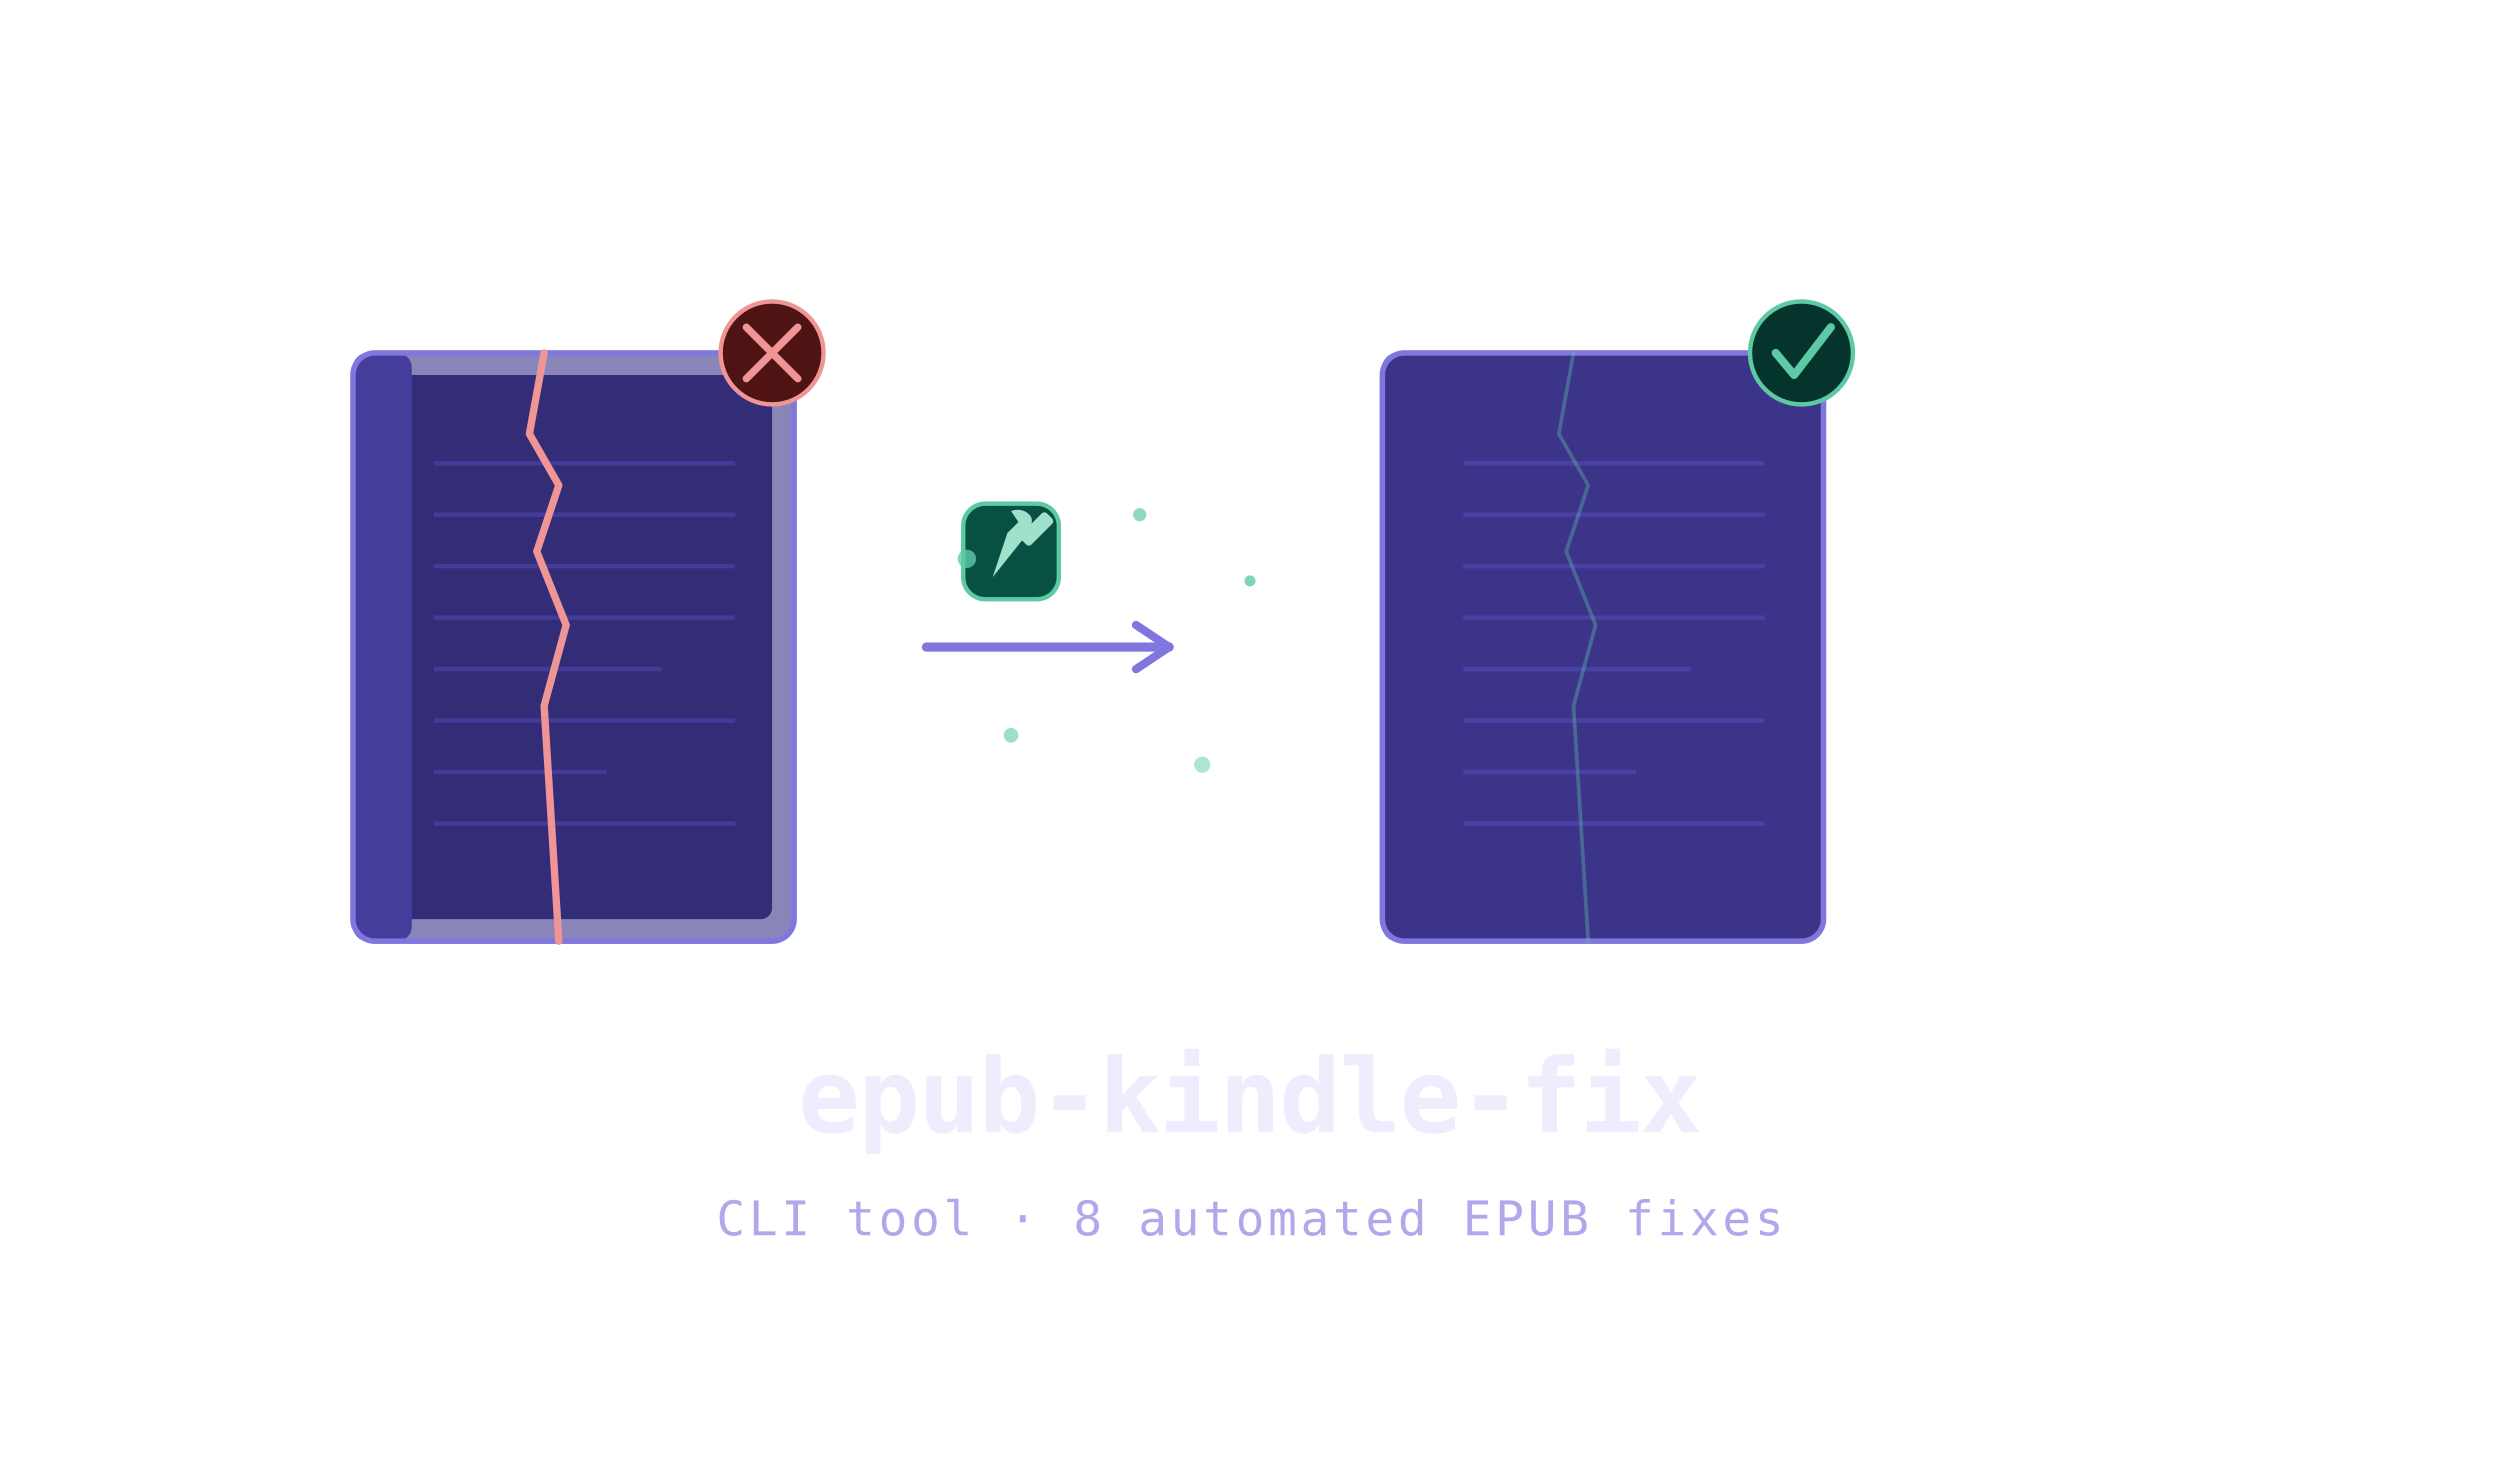
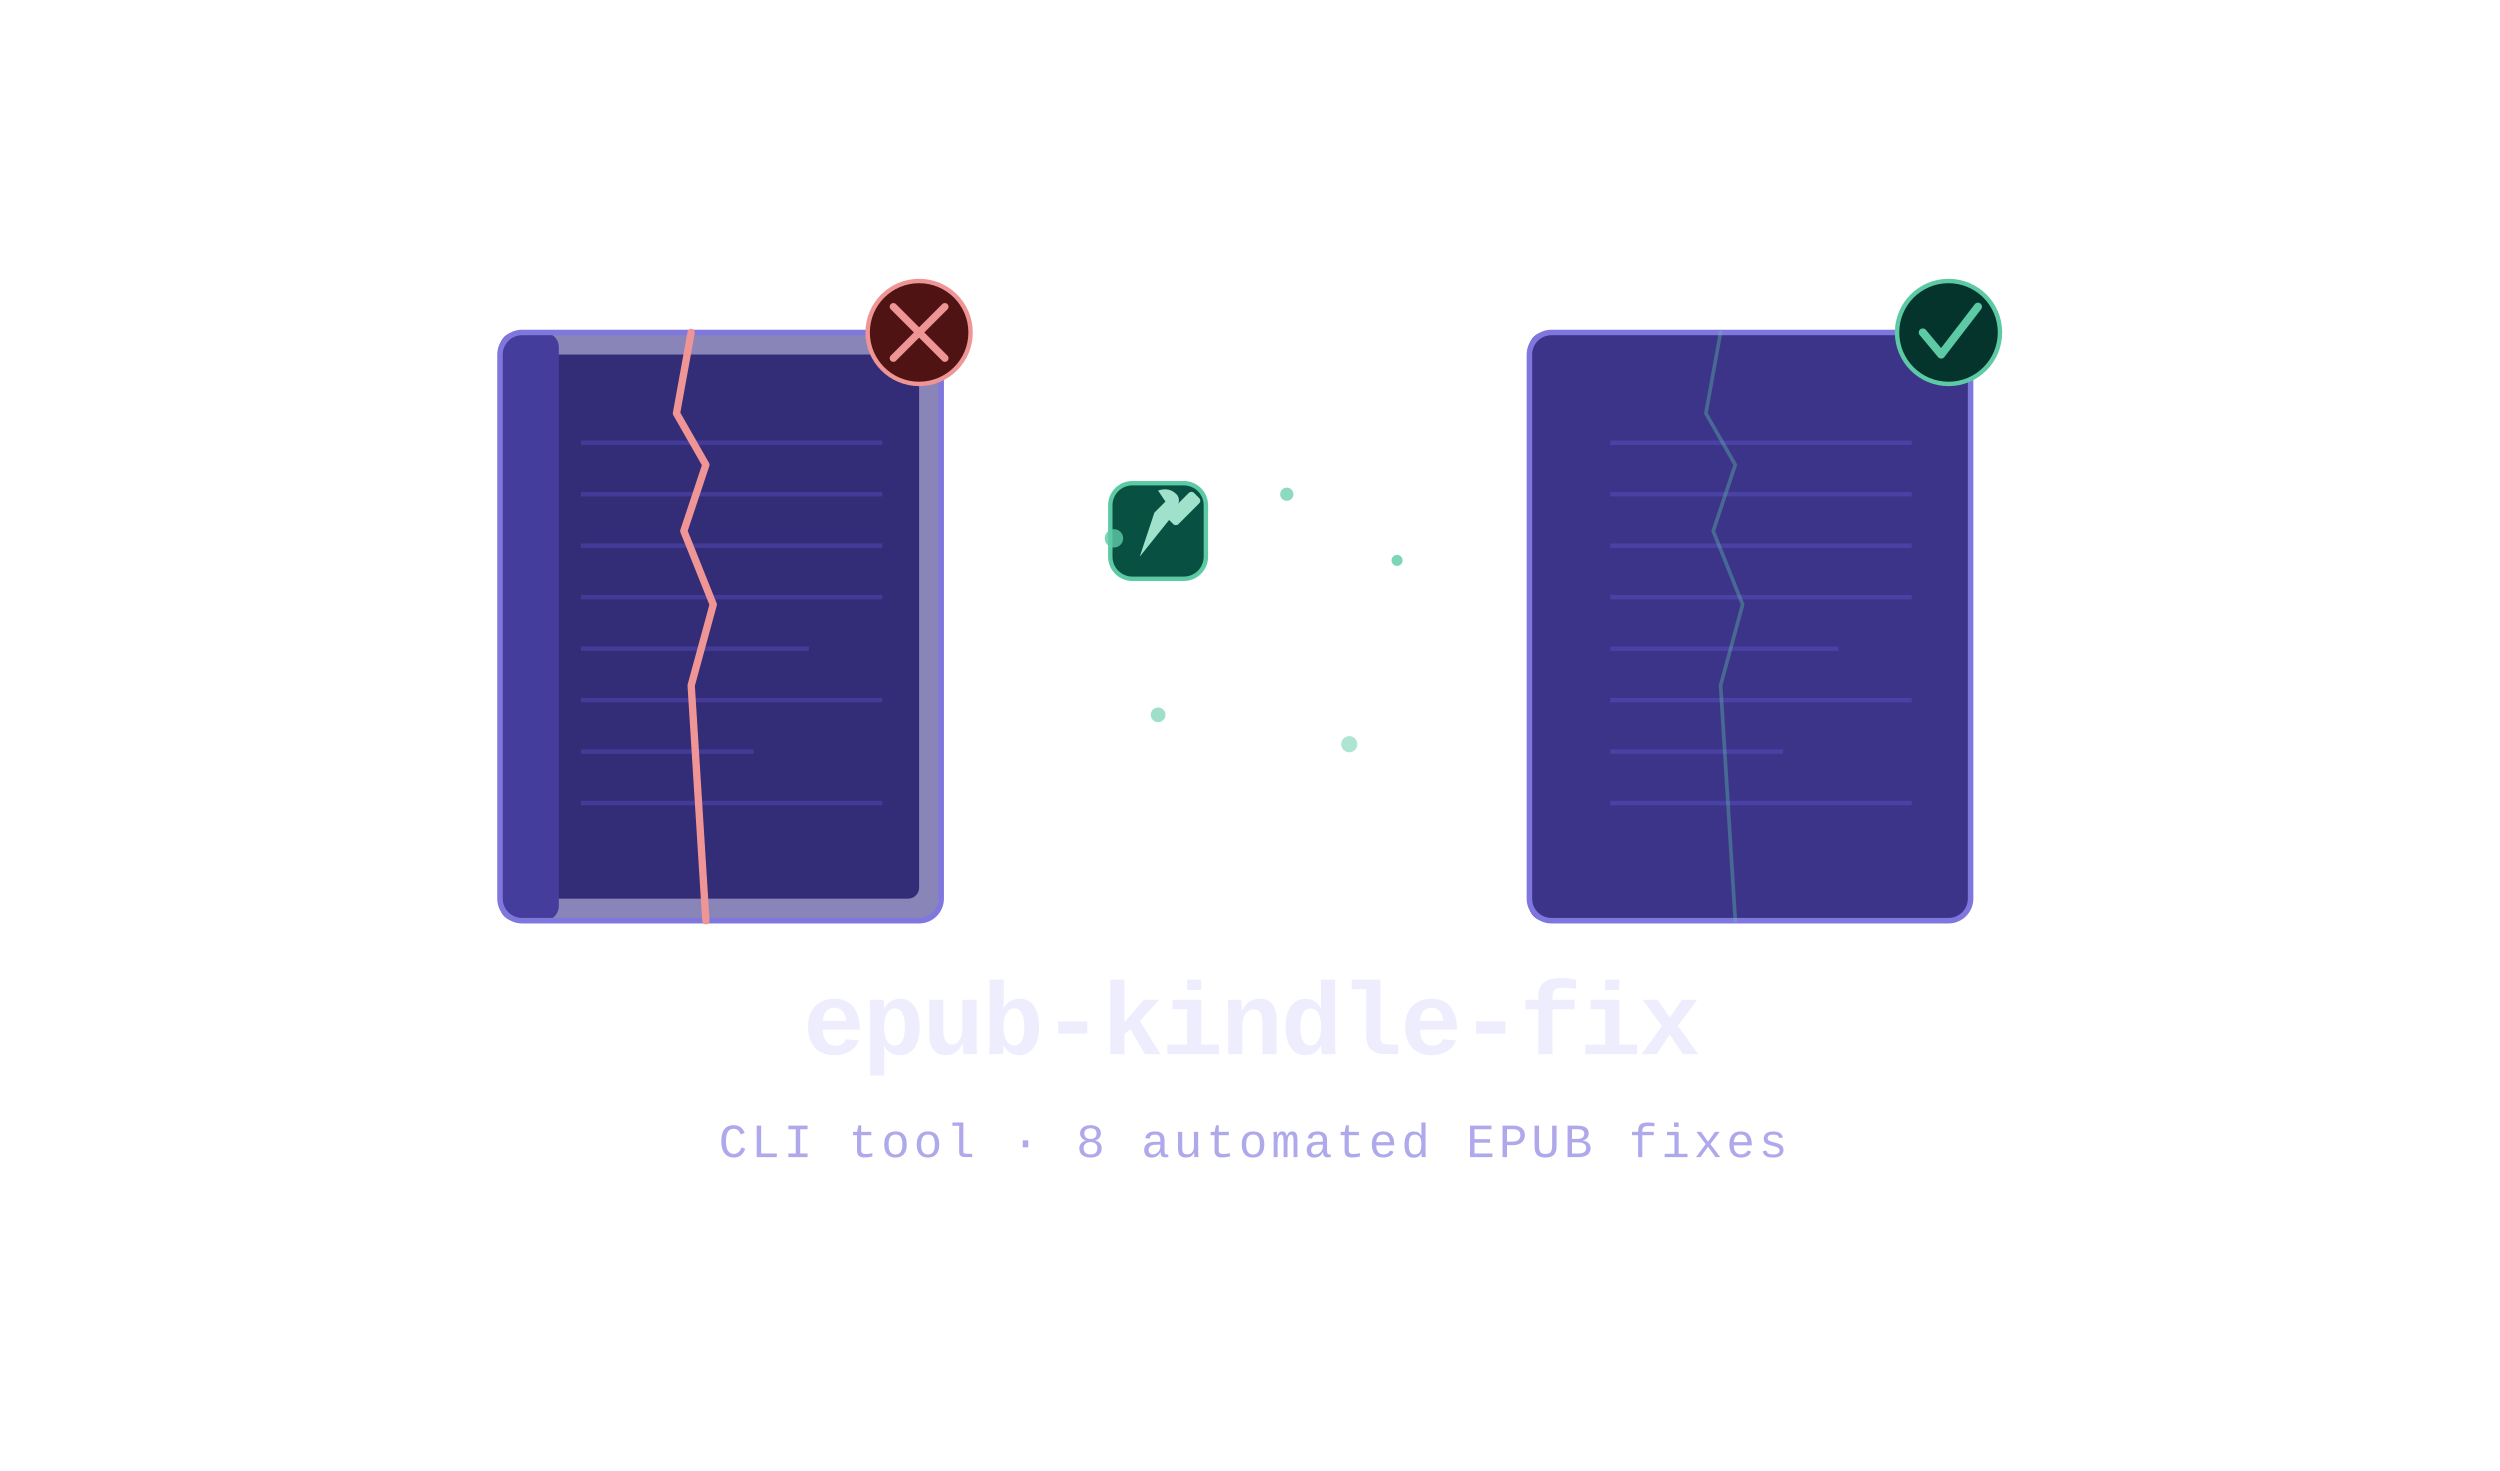
- <svg xmlns="http://www.w3.org/2000/svg" width="1360" height="800" viewBox="0 0 680 400">
+ <svg xmlns="http://www.w3.org/2000/svg" id="Layer_1" version="1.1" viewBox="0 0 1360 800">
  <defs>
-     <marker id="arrow" viewBox="0 0 10 10" refX="8" refY="5" markerWidth="6" markerHeight="6" orient="auto-start-reverse">
-       <path d="M2 1L8 5L2 9" fill="none" stroke="context-stroke" stroke-width="1.5" stroke-linecap="round" stroke-linejoin="round" />
-     </marker>
    <style>
-       .book-cover    { fill: #3C3489; stroke: #7F77DD; }
-       .book-pages    { fill: #26215C; }
-       .book-spine    { fill: #534AB7; }
-       .crack         { stroke: #F09595; }
-       .crack-fixed   { stroke: #5DCAA5; }
-       .checkmark     { stroke: #5DCAA5; }
-       .badge-bg      { fill: #085041; stroke: #5DCAA5; }
-       .badge-text    { fill: #9FE1CB; }
-       .arrow-ok      { stroke: #7F77DD; }
-       .label-main    { fill: #EEEDFE; }
-       .label-sub     { fill: #AFA9EC; }
-       .particle      { fill: #5DCAA5; }
-       .scan-line     { stroke: #534AB7; }
+       .st0 {
+         stroke-width: 4.4px;
+       }
+ 
+       .st0, .st1, .st2, .st3, .st4, .st5, .st6 {
+         fill: none;
+       }
+ 
+       .st0, .st7, .st8, .st5 {
+         stroke: #5dcaa5;
+       }
+ 
+       .st0, .st4, .st5 {
+         stroke-linejoin: round;
+       }
+ 
+       .st0, .st4, .st5, .st6 {
+         stroke-linecap: round;
+       }
+ 
+       .st1, .st9, .st7, .st3, .st8, .st10, .st11, .st6 {
+         stroke-miterlimit: 8;
+       }
+ 
+       .st1, .st7, .st3, .st8, .st10 {
+         stroke-width: 2.4px;
+       }
+ 
+       .st1, .st12, .st13, .st14, .st3, .st5, .st15, .st16, .st17 {
+         isolation: isolate;
+       }
+ 
+       .st1, .st3 {
+         stroke: #534ab7;
+       }
+ 
+       .st1, .st17 {
+         opacity: .5;
+       }
+ 
+       .st9 {
+         fill-opacity: .6;
+       }
+ 
+       .st9, .st11 {
+         fill: #3c3489;
+         stroke: #7f77dd;
+         stroke-width: 3px;
+       }
+ 
+       .st7 {
+         fill: #04342c;
+       }
+ 
+       .st18 {
+         fill: #534ab7;
+       }
+ 
+       .st19 {
+         fill: #9fe1cb;
+       }
+ 
+       .st12, .st13, .st14, .st17 {
+         fill: #5dcaa5;
+       }
+ 
+       .st12, .st3 {
+         opacity: .6;
+       }
+ 
+       .st13 {
+         opacity: .7;
+       }
+ 
+       .st14 {
+         opacity: .8;
+       }
+ 
+       .st8 {
+         fill: #085041;
+       }
+ 
+       .st4, .st10, .st6 {
+         stroke: #f09595;
+       }
+ 
+       .st4, .st6 {
+         stroke-width: 4px;
+       }
+ 
+       .st5 {
+         opacity: .35;
+         stroke-width: 2px;
+       }
+ 
+       .st15 {
+         fill: #eeedfe;
+         font-family: CourierNewPS-BoldMT, 'Courier New';
+         font-size: 56px;
+         font-weight: 700;
+         letter-spacing: -.02em;
+       }
+ 
+       .st16 {
+         fill: #afa9ec;
+         font-family: CourierNewPSMT, 'Courier New';
+         font-size: 26px;
+         letter-spacing: .08em;
+       }
+ 
+       .st10 {
+         fill: #501313;
+       }
+ 
+       .st20 {
+         fill: #26215c;
+       }
    </style>
  </defs>
-   <rect x="102" y="102" width="108" height="148" rx="3" class="book-pages" />
-   <rect x="96" y="96" width="16" height="160" rx="4" class="book-spine" />
-   <rect x="96" y="96" width="120" height="160" rx="6" class="book-cover" stroke-width="1.5" fill-opacity="0.6" />
-   <line x1="118" y1="126" x2="200" y2="126" stroke-width="1.2" class="scan-line" opacity="0.5" />
-   <line x1="118" y1="140" x2="200" y2="140" stroke-width="1.2" class="scan-line" opacity="0.5" />
-   <line x1="118" y1="154" x2="200" y2="154" stroke-width="1.2" class="scan-line" opacity="0.5" />
-   <line x1="118" y1="168" x2="200" y2="168" stroke-width="1.2" class="scan-line" opacity="0.5" />
-   <line x1="118" y1="182" x2="180" y2="182" stroke-width="1.2" class="scan-line" opacity="0.5" />
-   <line x1="118" y1="196" x2="200" y2="196" stroke-width="1.2" class="scan-line" opacity="0.5" />
-   <line x1="118" y1="210" x2="165" y2="210" stroke-width="1.2" class="scan-line" opacity="0.5" />
-   <line x1="118" y1="224" x2="200" y2="224" stroke-width="1.2" class="scan-line" opacity="0.5" />
-   <path d="M148 96 L144 118 L152 132 L146 150 L154 170 L148 192 L152 256" class="crack" stroke-width="2" fill="none" stroke-linecap="round" stroke-linejoin="round" />
-   <circle cx="210" cy="96" r="14" fill="#501313" stroke="#F09595" stroke-width="1.2" />
-   <line x1="203" y1="89" x2="217" y2="103" stroke="#F09595" stroke-width="2" stroke-linecap="round" />
-   <line x1="217" y1="89" x2="203" y2="103" stroke="#F09595" stroke-width="2" stroke-linecap="round" />
-   <path d="M252 176 Q310 176 318 176" class="arrow-ok" stroke-width="2.5" fill="none" stroke-linecap="round" marker-end="url(#arrow)" />
-   <g transform="translate(275,150)">
-     <rect x="-13" y="-13" width="26" height="26" rx="6" class="badge-bg" stroke-width="1.2" />
-     <path d="M-5 7 L3 -3 Q7 -8 5 -10 Q3 -12 0 -11 L2 -8 L-1 -5 Z" class="badge-text" stroke="none" />
-     <rect x="2" y="-4" width="10" height="4" rx="1" transform="rotate(-45 2 -4)" class="badge-text" stroke="none" />
+   <path class="st2" d="" />
+   <path class="st2" d="M1272,1456" marker-end="url(#arrow)" />
+   <g>
+     <g>
+       <rect class="st20" x="284" y="192.86" width="216" height="296" rx="6" ry="6" />
+       <rect class="st18" x="272" y="180.86" width="32" height="320" rx="8" ry="8" />
+       <rect class="st9" x="272" y="180.86" width="240" height="320" rx="12" ry="12" />
+       <line class="st1" x1="316" y1="240.86" x2="480" y2="240.86" />
+       <line class="st1" x1="316" y1="268.86" x2="480" y2="268.86" />
+       <line class="st1" x1="316" y1="296.86" x2="480" y2="296.86" />
+       <line class="st1" x1="316" y1="324.86" x2="480" y2="324.86" />
+       <line class="st1" x1="316" y1="352.86" x2="440" y2="352.86" />
+       <line class="st1" x1="316" y1="380.86" x2="480" y2="380.86" />
+       <line class="st1" x1="316" y1="408.86" x2="410" y2="408.86" />
+       <line class="st1" x1="316" y1="436.86" x2="480" y2="436.86" />
+       <path class="st4" d="M376,180.86l-8,44,16,28-12,36,16,40-12,44,8,128" />
+       <circle class="st10" cx="500" cy="180.86" r="28" />
+       <line class="st6" x1="486" y1="166.86" x2="514" y2="194.86" />
+       <line class="st6" x1="514" y1="166.86" x2="486" y2="194.86" />
+       <path class="st2" d="M698,328.86l18,12-18,12" />
+       <g>
+         <rect class="st8" x="604" y="262.86" width="52" height="52" rx="12" ry="12" />
+         <path class="st19" d="M620,302.86l16-20c5.33-6.67,6.67-11.33,4-14-2.67-2.67-6-3.33-10-2l4,6-6,6-8,24Z" />
+         <rect class="st19" x="633.9" y="272.62" width="20" height="8" rx="2" ry="2" transform="translate(-7.01 536.33) rotate(-45)" />
+       </g>
+       <rect class="st20" x="844" y="192.86" width="216" height="296" rx="6" ry="6" />
+       <rect class="st18" x="832" y="180.86" width="32" height="320" rx="8" ry="8" />
+       <rect class="st11" x="832" y="180.86" width="240" height="320" rx="12" ry="12" />
+       <line class="st3" x1="876" y1="240.86" x2="1040" y2="240.86" />
+       <line class="st3" x1="876" y1="268.86" x2="1040" y2="268.86" />
+       <line class="st3" x1="876" y1="296.86" x2="1040" y2="296.86" />
+       <line class="st3" x1="876" y1="324.86" x2="1040" y2="324.86" />
+       <line class="st3" x1="876" y1="352.86" x2="1000" y2="352.86" />
+       <line class="st3" x1="876" y1="380.86" x2="1040" y2="380.86" />
+       <line class="st3" x1="876" y1="408.86" x2="970" y2="408.86" />
+       <line class="st3" x1="876" y1="436.86" x2="1040" y2="436.86" />
+       <path class="st5" d="M936,180.86l-8,44,16,28-12,36,16,40-12,44,8,128" />
+       <circle class="st7" cx="1060" cy="180.86" r="28" />
+       <path class="st0" d="M1046,180.86l10,12,20-26" />
+       <circle class="st14" cx="606" cy="292.86" r="5" />
+       <circle class="st12" cx="630" cy="388.86" r="4" />
+       <circle class="st13" cx="700" cy="268.86" r="3.6" />
+       <circle class="st17" cx="734" cy="404.86" r="4.4" />
+       <circle class="st14" cx="760" cy="304.86" r="3" />
+     </g>
+     <g>
+       <text class="st15" transform="translate(436.84 573.47)">
+         <tspan x="0" y="0">epub-kindle-fix</tspan>
+       </text>
+       <text class="st16" transform="translate(390.94 629.47)">
+         <tspan x="0" y="0">CLI tool · 8 automated EPUB fixes</tspan>
+       </text>
+     </g>
  </g>
-   <rect x="382" y="102" width="108" height="148" rx="3" class="book-pages" />
-   <rect x="376" y="96" width="16" height="160" rx="4" class="book-spine" />
-   <rect x="376" y="96" width="120" height="160" rx="6" class="book-cover" stroke-width="1.5" />
-   <line x1="398" y1="126" x2="480" y2="126" stroke-width="1.2" class="scan-line" opacity="0.6" />
-   <line x1="398" y1="140" x2="480" y2="140" stroke-width="1.2" class="scan-line" opacity="0.6" />
-   <line x1="398" y1="154" x2="480" y2="154" stroke-width="1.2" class="scan-line" opacity="0.6" />
-   <line x1="398" y1="168" x2="480" y2="168" stroke-width="1.2" class="scan-line" opacity="0.6" />
-   <line x1="398" y1="182" x2="460" y2="182" stroke-width="1.2" class="scan-line" opacity="0.6" />
-   <line x1="398" y1="196" x2="480" y2="196" stroke-width="1.2" class="scan-line" opacity="0.6" />
-   <line x1="398" y1="210" x2="445" y2="210" stroke-width="1.2" class="scan-line" opacity="0.6" />
-   <line x1="398" y1="224" x2="480" y2="224" stroke-width="1.2" class="scan-line" opacity="0.6" />
-   <path d="M428 96 L424 118 L432 132 L426 150 L434 170 L428 192 L432 256" class="crack-fixed" stroke-width="1" fill="none" stroke-linecap="round" stroke-linejoin="round" opacity="0.35" />
-   <circle cx="490" cy="96" r="14" fill="#04342C" stroke="#5DCAA5" stroke-width="1.2" />
-   <path d="M483 96 L488 102 L498 89" class="checkmark" stroke-width="2.2" fill="none" stroke-linecap="round" stroke-linejoin="round" />
-   <circle cx="263" cy="152" r="2.5" class="particle" opacity="0.8" />
-   <circle cx="275" cy="200" r="2" class="particle" opacity="0.6" />
-   <circle cx="310" cy="140" r="1.8" class="particle" opacity="0.7" />
-   <circle cx="327" cy="208" r="2.2" class="particle" opacity="0.5" />
-   <circle cx="340" cy="158" r="1.5" class="particle" opacity="0.8" />
-   <text x="340" y="308" text-anchor="middle" font-family="monospace" font-size="28" font-weight="700" class="label-main" letter-spacing="-0.5">epub-kindle-fix</text>
-   <text x="340" y="336" text-anchor="middle" font-family="monospace" font-size="13" class="label-sub" letter-spacing="1">CLI tool · 8 automated EPUB fixes</text>
+   <path class="st2" d="" />
+   <path class="st2" d="M1272,890.84" marker-end="url(#arrow)" />
</svg>
